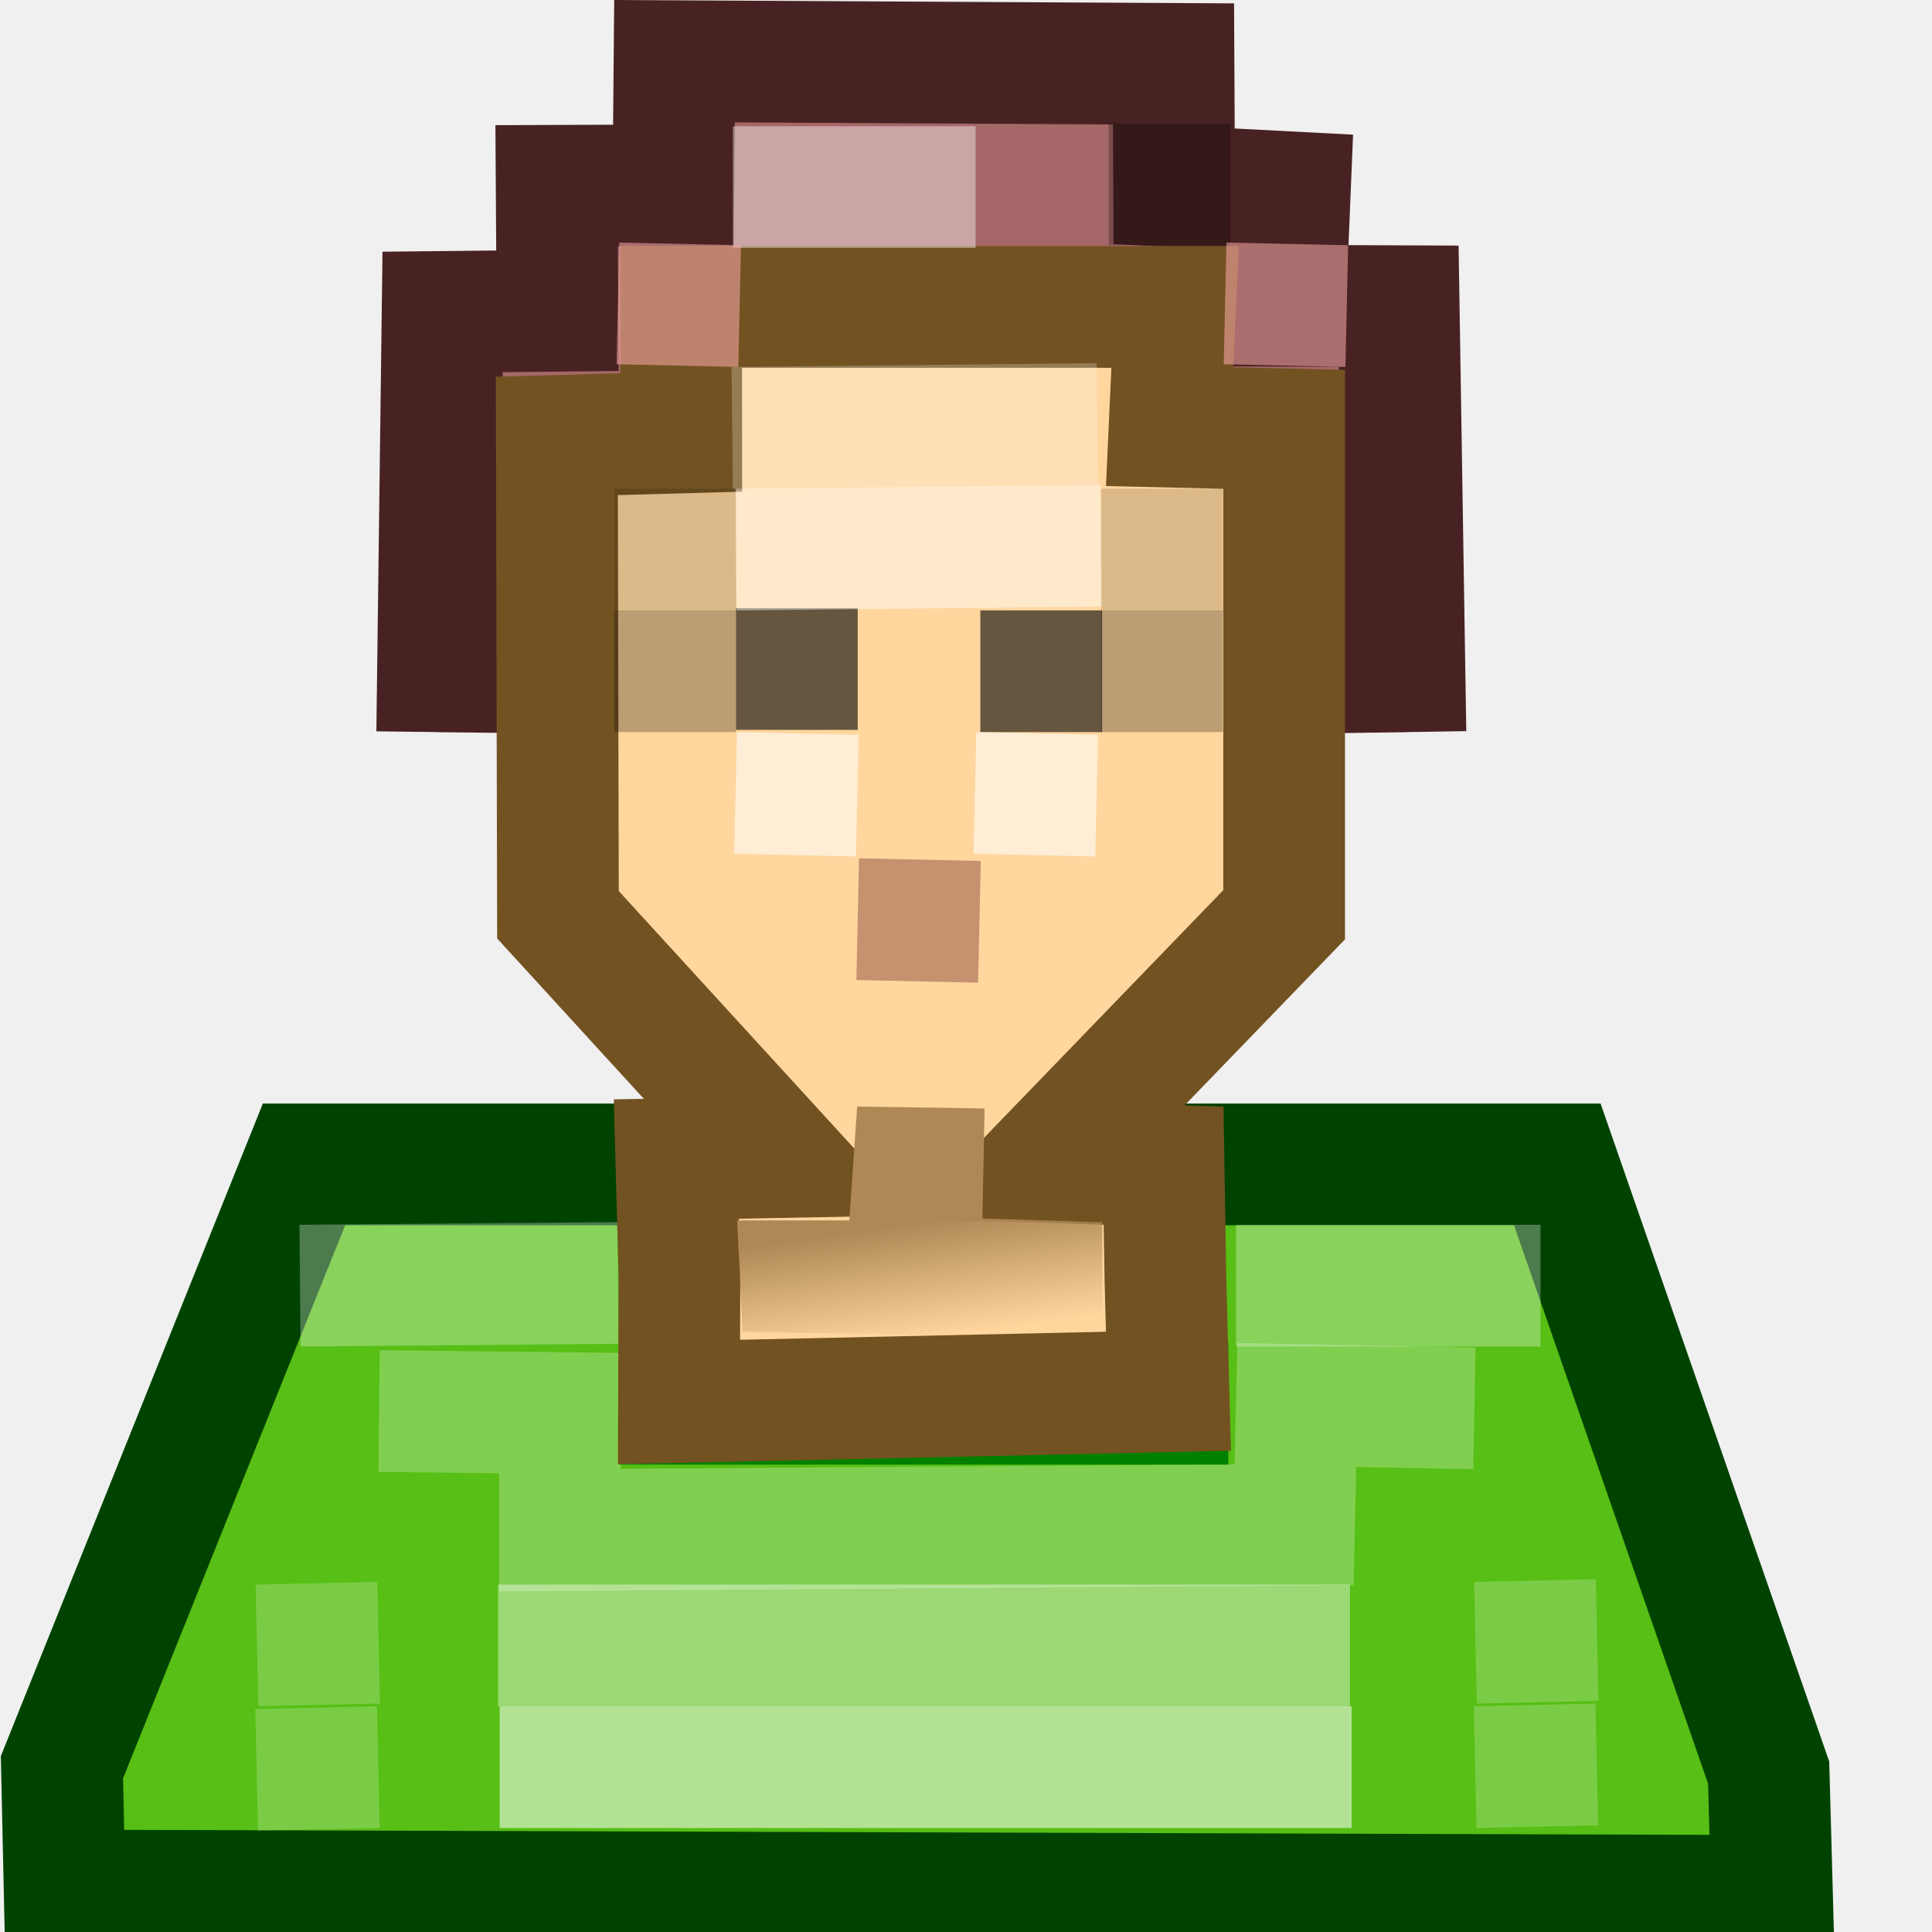
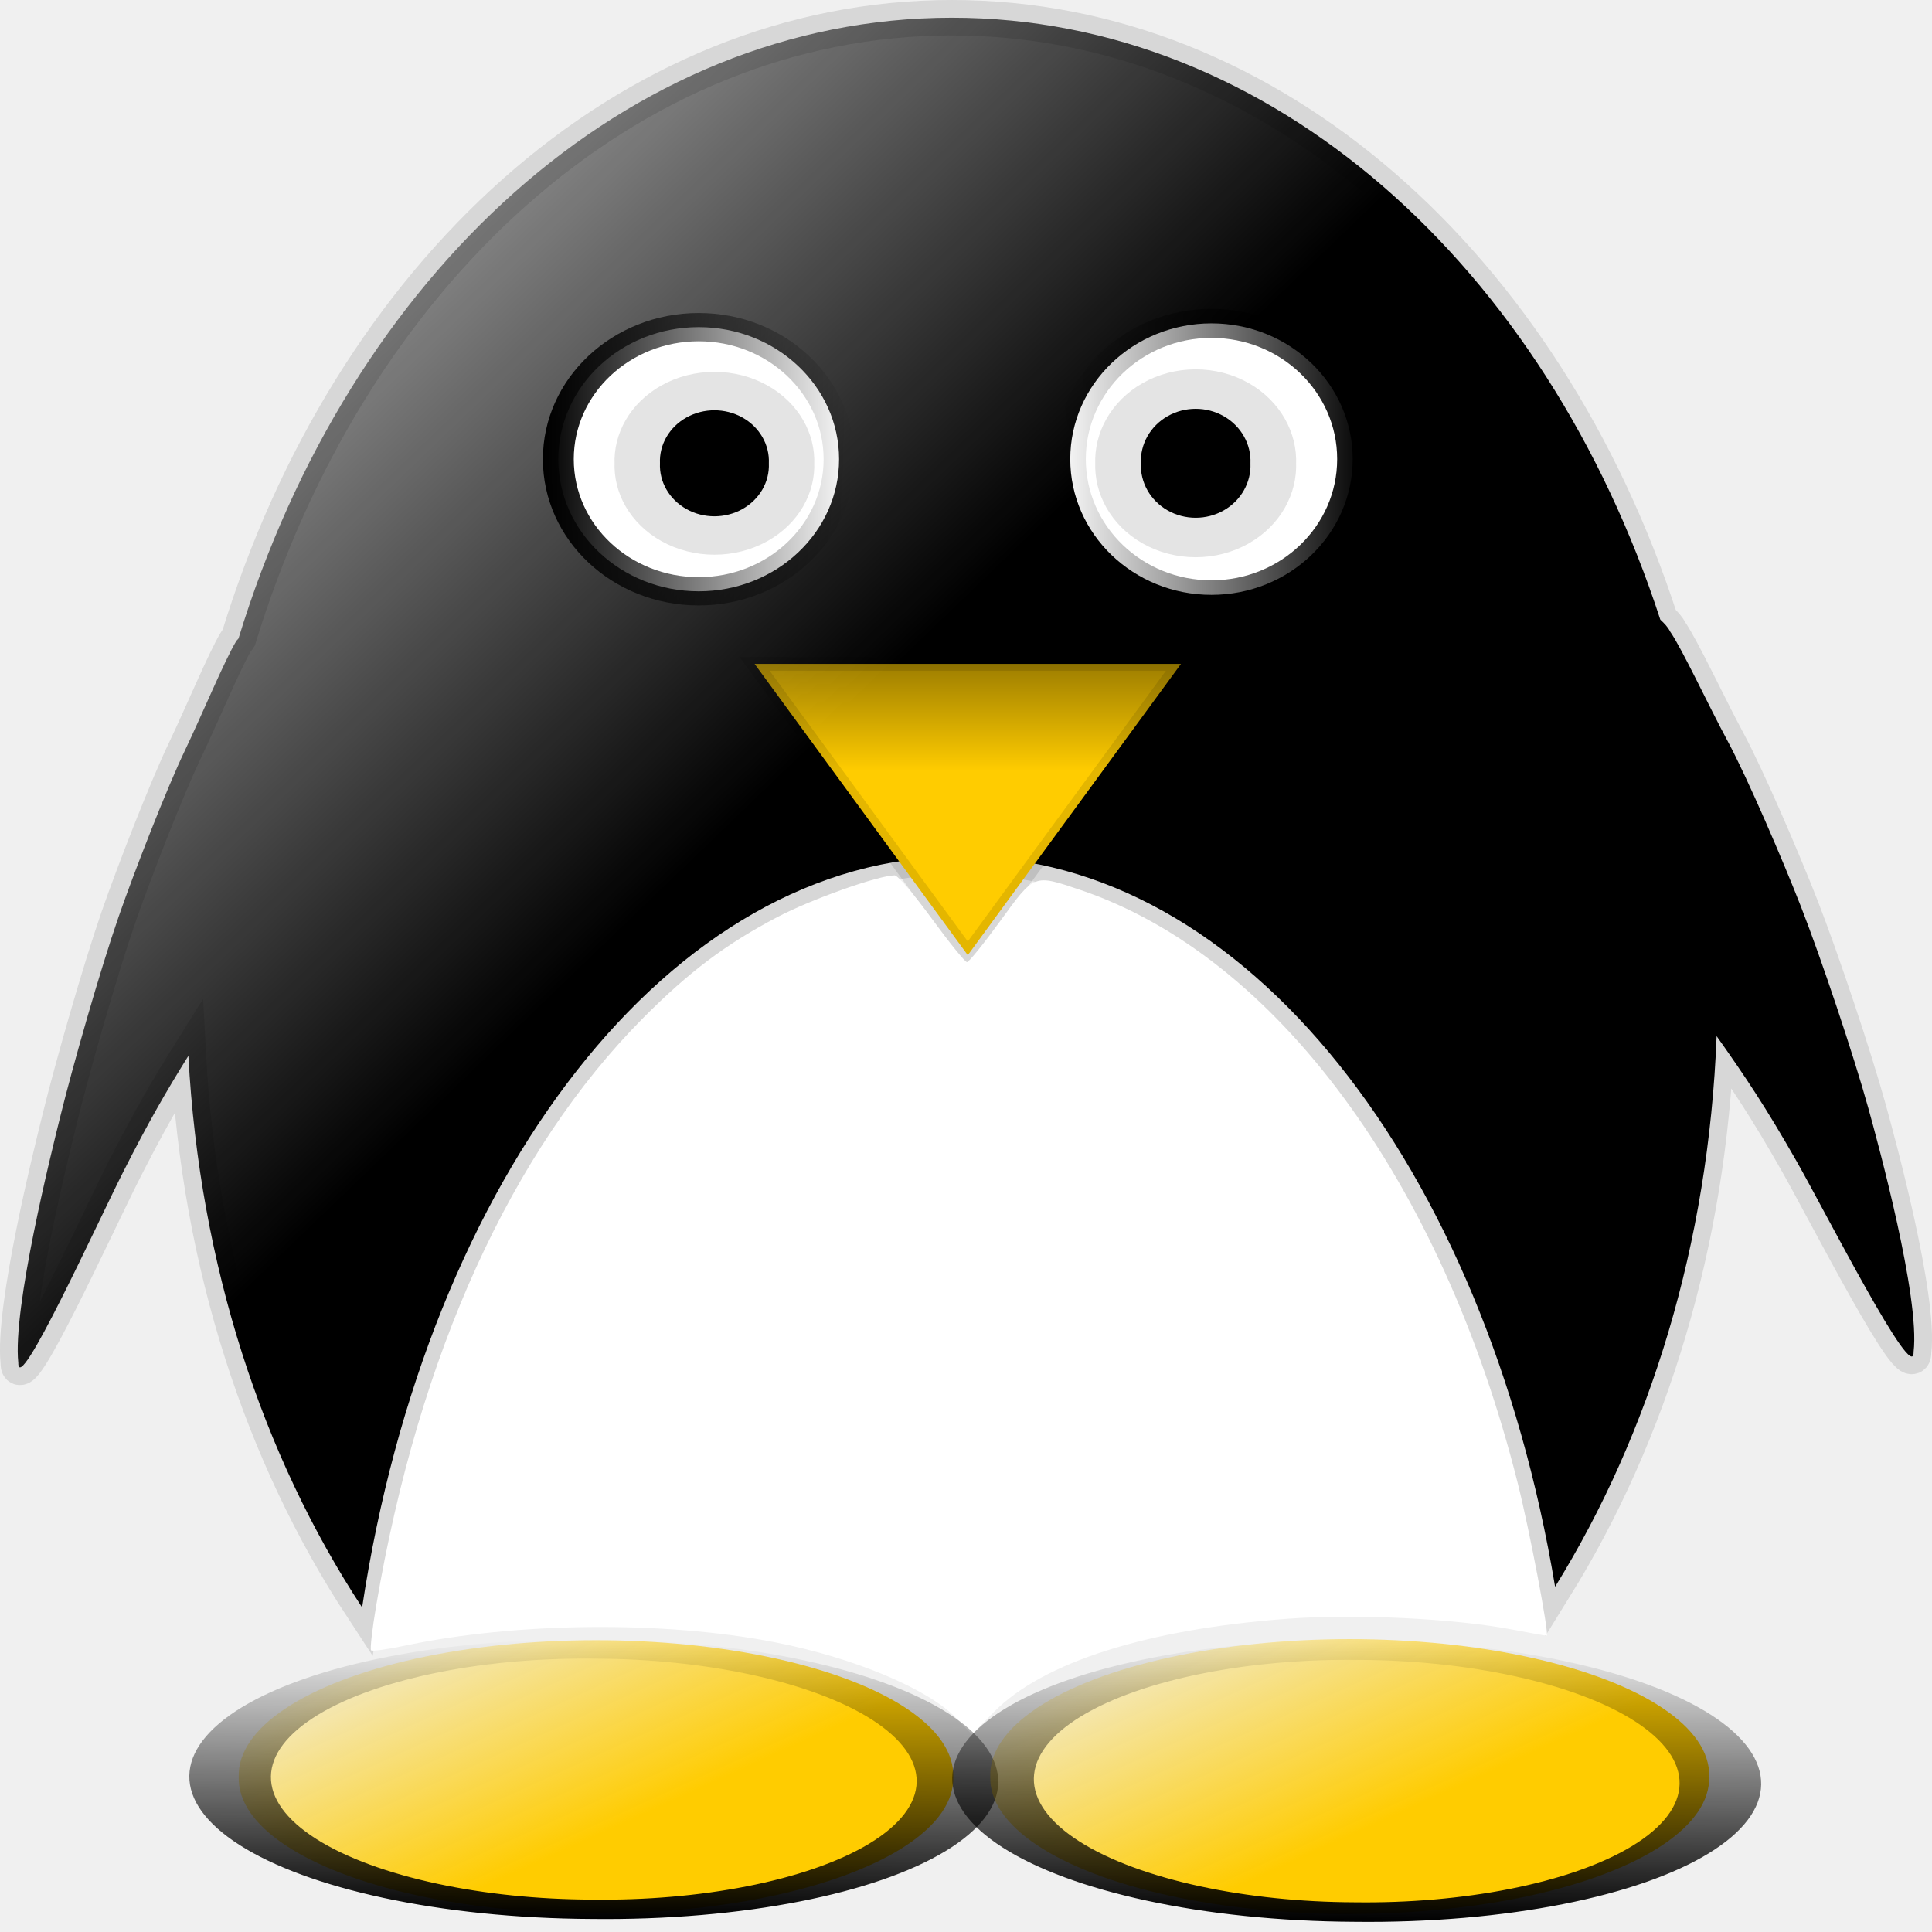
- <svg xmlns="http://www.w3.org/2000/svg" xmlns:xlink="http://www.w3.org/1999/xlink" version="1.0" width="96" height="96" id="svg2026">
-   <defs id="defs2028">
-     <linearGradient id="linearGradient8582">
-       <stop style="stop-color:#c9f4ab;stop-opacity:1" offset="0" id="stop8584" />
-       <stop style="stop-color:#c9f4ab;stop-opacity:0" offset="1" id="stop8586" />
+ <svg xmlns="http://www.w3.org/2000/svg" xmlns:xlink="http://www.w3.org/1999/xlink" width="96" height="96" id="svg4480" version="1.0">
+   <defs id="defs4482">
+     <linearGradient xlink:href="#linearGradient3595" id="linearGradient5638" gradientUnits="userSpaceOnUse" x1="53.543" y1="153.074" x2="69.19" y2="153.074" />
+     <linearGradient xlink:href="#linearGradient3278" id="linearGradient5636" gradientUnits="userSpaceOnUse" x1="62.878" y1="153.979" x2="56.949" y2="146.465" />
+     <linearGradient xlink:href="#linearGradient3595" id="linearGradient5634" gradientUnits="userSpaceOnUse" x1="53.543" y1="153.074" x2="69.19" y2="153.074" />
+     <linearGradient xlink:href="#linearGradient3278" id="linearGradient5632" gradientUnits="userSpaceOnUse" x1="62.878" y1="153.979" x2="56.949" y2="146.465" />
+     <linearGradient xlink:href="#linearGradient3306" id="linearGradient5630" gradientUnits="userSpaceOnUse" x1="76.014" y1="228.556" x2="76.014" y2="208.211" />
+     <linearGradient xlink:href="#linearGradient4811" id="linearGradient5628" gradientUnits="userSpaceOnUse" x1="227.794" y1="259.519" x2="237.886" y2="259.519" />
+     <linearGradient xlink:href="#linearGradient4811" id="linearGradient5626" gradientUnits="userSpaceOnUse" x1="227.794" y1="259.519" x2="237.886" y2="259.519" />
+     <linearGradient xlink:href="#linearGradient4823" id="linearGradient5624" gradientUnits="userSpaceOnUse" gradientTransform="matrix(2.099316,0,0,1.56916,-263.9732,-7.330919)" x1="202.768" y1="402.649" x2="178.996" y2="384.178" />
+     <linearGradient xlink:href="#linearGradient3595" id="linearGradient3051" gradientUnits="userSpaceOnUse" x1="53.543" y1="153.074" x2="69.19" y2="153.074" />
+     <linearGradient xlink:href="#linearGradient3278" id="linearGradient3049" gradientUnits="userSpaceOnUse" x1="62.878" y1="153.979" x2="56.949" y2="146.465" />
+     <linearGradient xlink:href="#linearGradient3595" id="linearGradient3047" gradientUnits="userSpaceOnUse" x1="53.543" y1="153.074" x2="69.19" y2="153.074" />
+     <linearGradient xlink:href="#linearGradient3278" id="linearGradient3045" gradientUnits="userSpaceOnUse" x1="62.878" y1="153.979" x2="56.949" y2="146.465" />
+     <linearGradient xlink:href="#linearGradient3306" id="linearGradient3043" gradientUnits="userSpaceOnUse" x1="76.014" y1="228.556" x2="76.014" y2="208.211" />
+     <linearGradient xlink:href="#linearGradient4811" id="linearGradient3041" gradientUnits="userSpaceOnUse" x1="227.794" y1="259.519" x2="237.886" y2="259.519" />
+     <linearGradient xlink:href="#linearGradient4811" id="linearGradient3039" gradientUnits="userSpaceOnUse" x1="227.794" y1="259.519" x2="237.886" y2="259.519" />
+     <linearGradient xlink:href="#linearGradient4823" id="linearGradient3037" gradientUnits="userSpaceOnUse" gradientTransform="matrix(2.099316,0,0,1.56916,-263.9732,-7.330919)" x1="202.768" y1="402.649" x2="178.996" y2="384.178" />
+     <linearGradient id="linearGradient3595">
+       <stop style="stop-color:#000000;stop-opacity:1;" offset="0" id="stop3597" />
+       <stop style="stop-color:#000000;stop-opacity:0;" offset="1" id="stop3599" />
    </linearGradient>
-     <linearGradient x1="14.191" y1="7.908" x2="14.182" y2="17.999" id="linearGradient8588" xlink:href="#linearGradient8582" gradientUnits="userSpaceOnUse" gradientTransform="translate(14.65341,-6.425587)" />
-     <linearGradient id="linearGradient3366">
-       <stop style="stop-color:#ae8955;stop-opacity:1" offset="0" id="stop3368" />
-       <stop style="stop-color:#ae8955;stop-opacity:0" offset="1" id="stop3370" />
+     <linearGradient id="linearGradient3278">
+       <stop id="stop3280" offset="0" style="stop-color:#ffcc00;stop-opacity:1;" />
+       <stop id="stop3282" offset="1" style="stop-color:#ffcc00;stop-opacity:0;" />
    </linearGradient>
-     <linearGradient id="linearGradient3013">
-       <stop style="stop-color:white;stop-opacity:1" offset="0" id="stop3015" />
-       <stop style="stop-color:white;stop-opacity:0" offset="1" id="stop3017" />
+     <linearGradient id="linearGradient3306">
+       <stop id="stop3308" offset="0" style="stop-color:#ffcc00;stop-opacity:1;" />
+       <stop id="stop3310" offset="1" style="stop-color:#ffcc00;stop-opacity:0;" />
    </linearGradient>
-     <linearGradient id="linearGradient2911">
-       <stop style="stop-color:#cfa469;stop-opacity:1" offset="0" id="stop2913" />
-       <stop style="stop-color:#cfa469;stop-opacity:0" offset="1" id="stop2915" />
+     <linearGradient id="linearGradient4811">
+       <stop id="stop4813" offset="0" style="stop-color:#000000;stop-opacity:1;" />
+       <stop id="stop4815" offset="1" style="stop-color:#000000;stop-opacity:0;" />
    </linearGradient>
-     <linearGradient id="linearGradient3442">
-       <stop style="stop-color:black;stop-opacity:1" offset="0" id="stop3444" />
-       <stop style="stop-color:black;stop-opacity:0" offset="1" id="stop3446" />
+     <linearGradient id="linearGradient4823">
+       <stop id="stop4825" offset="0" style="stop-color:#000000;stop-opacity:1;" />
+       <stop id="stop4827" offset="1" style="stop-color:#000000;stop-opacity:0;" />
    </linearGradient>
-     <linearGradient id="linearGradient3415">
-       <stop style="stop-color:white;stop-opacity:1" offset="0" id="stop3417" />
-       <stop style="stop-color:white;stop-opacity:0" offset="1" id="stop3419" />
-     </linearGradient>
-     <linearGradient id="linearGradient3405">
-       <stop style="stop-color:white;stop-opacity:1" offset="0" id="stop3407" />
-       <stop style="stop-color:white;stop-opacity:0" offset="1" id="stop3409" />
-     </linearGradient>
-     <linearGradient id="linearGradient2404">
-       <stop style="stop-color:white;stop-opacity:1" offset="0" id="stop2406" />
-       <stop style="stop-color:white;stop-opacity:0" offset="1" id="stop2408" />
-     </linearGradient>
-     <linearGradient x1="10.108" y1="12.784" x2="14.733" y2="12.784" id="linearGradient2286" xlink:href="#linearGradient3012" gradientUnits="userSpaceOnUse" gradientTransform="matrix(1.189866,0,0,1.189677,-7.516981,-4.68647)" spreadMethod="reflect" />
-     <linearGradient id="linearGradient3743">
-       <stop style="stop-color:black;stop-opacity:1" offset="0" id="stop3745" />
-       <stop style="stop-color:black;stop-opacity:0" offset="1" id="stop3747" />
-     </linearGradient>
-     <linearGradient id="linearGradient3733">
-       <stop style="stop-color:black;stop-opacity:1" offset="0" id="stop3735" />
-       <stop style="stop-color:black;stop-opacity:0" offset="1" id="stop3737" />
-     </linearGradient>
-     <radialGradient cx="1059.926" cy="60.916" r="59.479" fx="1059.926" fy="60.916" id="radialGradient6321" xlink:href="#linearGradient4900" gradientUnits="userSpaceOnUse" gradientTransform="matrix(0.140191,0,0,3.467823e-2,-158.9206,-19.9118)" />
-     <linearGradient id="linearGradient3019">
-       <stop style="stop-color:white;stop-opacity:1" offset="0" id="stop3021" />
-       <stop style="stop-color:white;stop-opacity:0.655" offset="0.25" id="stop2485" />
-       <stop style="stop-color:black;stop-opacity:0.299" offset="0.5" id="stop2477" />
-       <stop style="stop-color:white;stop-opacity:0.247" offset="0.75" id="stop2481" />
-       <stop style="stop-color:white;stop-opacity:1" offset="0.875" id="stop2483" />
-       <stop style="stop-color:white;stop-opacity:1" offset="1" id="stop3023" />
-     </linearGradient>
-     <linearGradient x1="-86.469" y1="59.117" x2="152.718" y2="62.138" id="linearGradient6323" xlink:href="#linearGradient3019" gradientUnits="userSpaceOnUse" gradientTransform="matrix(1.91186e-2,-0.177887,-0.180489,-2.700197e-4,20.83249,22.24678)" spreadMethod="reflect" />
-     <linearGradient id="linearGradient3031">
-       <stop style="stop-color:black;stop-opacity:1" offset="0" id="stop3033" />
-       <stop style="stop-color:black;stop-opacity:0" offset="1" id="stop3035" />
-     </linearGradient>
-     <linearGradient x1="61.333" y1="74.088" x2="96.821" y2="73.013" id="linearGradient6325" xlink:href="#linearGradient3031" gradientUnits="userSpaceOnUse" gradientTransform="matrix(-1.369896e-2,-0.234664,-0.172042,-1.137148e-3,21.97012,27.75445)" />
-     <linearGradient id="linearGradient3150">
-       <stop style="stop-color:white;stop-opacity:1" offset="0" id="stop3152" />
-       <stop style="stop-color:white;stop-opacity:0" offset="1" id="stop3154" />
-     </linearGradient>
-     <linearGradient x1="64.759" y1="6.495" x2="65.223" y2="30.935" id="linearGradient6327" xlink:href="#linearGradient3150" gradientUnits="userSpaceOnUse" gradientTransform="matrix(-0.19376,-1.492815e-3,-3.361656e-3,0.25488,41.0169,-5.690754)" />
-     <linearGradient id="linearGradient2683">
-       <stop style="stop-color:white;stop-opacity:1" offset="0" id="stop2685" />
-       <stop style="stop-color:white;stop-opacity:0" offset="1" id="stop2687" />
-     </linearGradient>
-     <linearGradient x1="110.722" y1="380.907" x2="25.045" y2="424.196" id="linearGradient6329" xlink:href="#linearGradient2683" gradientUnits="userSpaceOnUse" gradientTransform="matrix(9.639045e-3,-0.221663,-0.151151,2.009705e-3,76.4258,14.56862)" />
-     <linearGradient x1="138.32" y1="483.379" x2="181.498" y2="484.258" id="linearGradient6331" xlink:href="#linearGradient2814" gradientUnits="userSpaceOnUse" gradientTransform="matrix(7.877002e-3,-0.166685,-0.150321,1.461963e-3,81.0278,45.16368)" />
-     <linearGradient id="linearGradient2814">
-       <stop style="stop-color:white;stop-opacity:1" offset="0" id="stop2816" />
-       <stop style="stop-color:white;stop-opacity:0" offset="1" id="stop2818" />
-     </linearGradient>
-     <linearGradient x1="180.402" y1="500.822" x2="210.253" y2="485.397" id="linearGradient6333" xlink:href="#linearGradient2814" gradientUnits="userSpaceOnUse" gradientTransform="matrix(7.121993e-3,-0.151621,-0.103865,1.048699e-3,56.09295,41.8256)" />
-     <radialGradient cx="1059.926" cy="60.916" r="59.479" fx="1059.926" fy="60.916" id="radialGradient2256" xlink:href="#linearGradient4900" gradientUnits="userSpaceOnUse" gradientTransform="matrix(0.140068,0,0,5.240479e-2,-138.8925,13.93733)" />
-     <linearGradient x1="390.39" y1="1120.912" x2="465.564" y2="1253.42" id="linearGradient2258" xlink:href="#linearGradient4242" gradientUnits="userSpaceOnUse" />
-     <radialGradient cx="342.121" cy="1181.537" r="109.99" fx="342.121" fy="1181.537" id="radialGradient2260" xlink:href="#linearGradient4234" gradientUnits="userSpaceOnUse" />
-     <linearGradient x1="12.937" y1="13.366" x2="14.733" y2="12.784" id="linearGradient2262" xlink:href="#linearGradient3012" gradientUnits="userSpaceOnUse" gradientTransform="matrix(0.927007,0,0,0.927007,28.26143,3.270183)" />
-     <linearGradient id="linearGradient4667">
-       <stop style="stop-color:white;stop-opacity:1" offset="0" id="stop4669" />
-       <stop style="stop-color:white;stop-opacity:0" offset="1" id="stop4671" />
-     </linearGradient>
-     <linearGradient x1="-1.081" y1="1.91" x2="5.592" y2="5.93" id="linearGradient4673" xlink:href="#linearGradient4667" gradientUnits="userSpaceOnUse" spreadMethod="repeat" />
-     <linearGradient id="linearGradient4679">
-       <stop style="stop-color:white;stop-opacity:1" offset="0" id="stop4681" />
-       <stop style="stop-color:white;stop-opacity:0" offset="1" id="stop4683" />
-     </linearGradient>
-     <linearGradient x1="4.474" y1="2.827" x2="4.074" y2="1.4" id="linearGradient4685" xlink:href="#linearGradient4679" gradientUnits="userSpaceOnUse" />
-     <linearGradient id="linearGradient3012">
-       <stop style="stop-color:white;stop-opacity:1" offset="0" id="stop3014" />
-       <stop style="stop-color:white;stop-opacity:0" offset="1" id="stop3016" />
-     </linearGradient>
-     <linearGradient id="linearGradient2993">
-       <stop style="stop-color:white;stop-opacity:1" offset="0" id="stop2995" />
-       <stop style="stop-color:white;stop-opacity:0" offset="1" id="stop2997" />
-     </linearGradient>
-     <radialGradient cx="1059.926" cy="60.916" r="59.479" fx="1059.926" fy="60.916" id="radialGradient3801" xlink:href="#linearGradient4900" gradientUnits="userSpaceOnUse" gradientTransform="matrix(0.140068,0,0,5.240479e-2,-138.8258,13.96246)" />
-     <linearGradient id="linearGradient4242">
-       <stop style="stop-color:white;stop-opacity:1" offset="0" id="stop4244" />
-       <stop style="stop-color:white;stop-opacity:0" offset="1" id="stop4246" />
-     </linearGradient>
-     <linearGradient x1="390.39" y1="1120.912" x2="465.564" y2="1253.42" id="linearGradient4248" xlink:href="#linearGradient4242" gradientUnits="userSpaceOnUse" />
-     <linearGradient id="linearGradient4234">
-       <stop style="stop-color:white;stop-opacity:1" offset="0" id="stop4236" />
-       <stop style="stop-color:white;stop-opacity:0" offset="1" id="stop4238" />
-     </linearGradient>
-     <radialGradient cx="342.121" cy="1181.537" r="109.99" fx="342.121" fy="1181.537" id="radialGradient3846" xlink:href="#linearGradient4234" gradientUnits="userSpaceOnUse" />
-     <linearGradient id="linearGradient4900">
-       <stop style="stop-color:black;stop-opacity:1" offset="0" id="stop4902" />
-       <stop style="stop-color:black;stop-opacity:0" offset="1" id="stop4904" />
-     </linearGradient>
-     <linearGradient x1="6.244" y1="4.769" x2="8.137" y2="6.931" id="linearGradient2999" xlink:href="#linearGradient2993" gradientUnits="userSpaceOnUse" />
-     <linearGradient x1="12.937" y1="13.366" x2="14.733" y2="12.784" id="linearGradient3018" xlink:href="#linearGradient3012" gradientUnits="userSpaceOnUse" gradientTransform="matrix(0.905083,0,0,-0.905083,-0.335587,23.70696)" />
-     <linearGradient x1="12.937" y1="13.366" x2="14.733" y2="12.784" id="linearGradient4402" xlink:href="#linearGradient3012" gradientUnits="userSpaceOnUse" gradientTransform="matrix(0.905083,0,0,-0.905083,-0.592111,23.6152)" />
-     <linearGradient x1="-1.081" y1="1.91" x2="5.592" y2="5.93" id="linearGradient2476" xlink:href="#linearGradient4667" gradientUnits="userSpaceOnUse" spreadMethod="repeat" />
-     <linearGradient x1="4.252" y1="1.984" x2="3.599" y2="0.597" id="linearGradient2478" xlink:href="#linearGradient4679" gradientUnits="userSpaceOnUse" />
-     <linearGradient x1="61.333" y1="74.088" x2="96.821" y2="73.013" id="linearGradient3676" xlink:href="#linearGradient3031" gradientUnits="userSpaceOnUse" gradientTransform="matrix(-1.340481e-2,-0.248579,-0.168348,-1.204574e-3,21.60135,29.40044)" />
-     <linearGradient x1="64.567" y1="17.566" x2="64.937" y2="33.659" id="linearGradient3678" xlink:href="#linearGradient3150" gradientUnits="userSpaceOnUse" gradientTransform="matrix(-0.181996,-1.171929e-3,-3.157555e-3,0.200093,21.26333,-0.922152)" />
-     <linearGradient x1="9.645" y1="17" x2="9.654" y2="19" id="linearGradient3739" xlink:href="#linearGradient3733" gradientUnits="userSpaceOnUse" gradientTransform="matrix(0.763801,0,0,1.427397,2.25158,-7.048383)" />
-     <radialGradient cx="3.337" cy="17.52" r="1" fx="3.337" fy="17.52" id="radialGradient3749" xlink:href="#linearGradient3743" gradientUnits="userSpaceOnUse" gradientTransform="matrix(2.024072,0,0,2.973355,-3.311436,-34.87565)" />
-     <radialGradient cx="3.337" cy="17.52" r="1" fx="3.337" fy="17.52" id="radialGradient3753" xlink:href="#linearGradient3743" gradientUnits="userSpaceOnUse" gradientTransform="matrix(2.024072,0,0,2.973355,-23.09062,-34.87565)" />
-     <radialGradient cx="5.222" cy="4.5" r="2.5" fx="5.222" fy="4.5" id="radialGradient2410" xlink:href="#linearGradient2404" gradientUnits="userSpaceOnUse" gradientTransform="matrix(0,0.5625,-0.7375,0,11.81875,-0.28125)" />
-     <linearGradient x1="6.63" y1="7.69" x2="6.562" y2="12.877" id="linearGradient3411" xlink:href="#linearGradient3405" gradientUnits="userSpaceOnUse" gradientTransform="matrix(1.147047,0,0,0.852428,-1.176769,2.336589)" />
-     <linearGradient x1="5.225" y1="0.85" x2="8.15" y2="9.25" id="linearGradient3421" xlink:href="#linearGradient3415" gradientUnits="userSpaceOnUse" gradientTransform="matrix(1.144421,0,0,1.020223,-21.15539,5.669005e-2)" spreadMethod="reflect" />
-     <linearGradient x1="6.469" y1="10.141" x2="9.281" y2="13.547" id="linearGradient3448" xlink:href="#linearGradient3442" gradientUnits="userSpaceOnUse" gradientTransform="matrix(1.145154,0,0,0.99817,-21.16162,7.714609e-2)" />
-     <linearGradient x1="5.225" y1="0.85" x2="8.15" y2="9.25" id="linearGradient2870" xlink:href="#linearGradient3415" gradientUnits="userSpaceOnUse" gradientTransform="matrix(1.144421,0,0,1.020223,-12.75072,16.14186)" spreadMethod="reflect" />
-     <linearGradient x1="7.928" y1="9" x2="8.062" y2="15.417" id="linearGradient3066" xlink:href="#linearGradient3013" gradientUnits="userSpaceOnUse" gradientTransform="translate(24.18462,1.889301)" />
-     <linearGradient x1="7.555" y1="10.007" x2="7.555" y2="11.694" id="linearGradient3068" xlink:href="#linearGradient2911" gradientUnits="userSpaceOnUse" gradientTransform="translate(24.18462,1.889301)" />
-     <linearGradient x1="7.51" y1="10.028" x2="7.643" y2="10.98" id="linearGradient3372" xlink:href="#linearGradient3366" gradientUnits="userSpaceOnUse" gradientTransform="matrix(6.016123,0,0,6.016123,0.417264,6.097108e-2)" />
-     <linearGradient x1="7.51" y1="10.028" x2="7.643" y2="10.98" id="linearGradient3702" xlink:href="#linearGradient3366" gradientUnits="userSpaceOnUse" gradientTransform="matrix(6.047788,0,0,6.047788,0.14745,5.740454e-2)" />
-     <linearGradient x1="7.51" y1="10.028" x2="7.643" y2="10.98" id="linearGradient2345" xlink:href="#linearGradient3366" gradientUnits="userSpaceOnUse" />
-     <linearGradient x1="7.555" y1="10.007" x2="7.555" y2="11.694" id="linearGradient2343" xlink:href="#linearGradient2911" gradientUnits="userSpaceOnUse" gradientTransform="translate(24.18462,1.889301)" />
-     <linearGradient x1="7.928" y1="9" x2="8.062" y2="15.417" id="linearGradient2341" xlink:href="#linearGradient3013" gradientUnits="userSpaceOnUse" gradientTransform="translate(24.18462,1.889301)" />
-     <linearGradient x1="5.225" y1="0.85" x2="8.15" y2="9.25" id="linearGradient2339" xlink:href="#linearGradient3415" gradientUnits="userSpaceOnUse" gradientTransform="matrix(1.144421,0,0,1.020223,-12.75072,16.14186)" spreadMethod="reflect" />
-     <linearGradient x1="6.469" y1="10.141" x2="9.281" y2="13.547" id="linearGradient2337" xlink:href="#linearGradient3442" gradientUnits="userSpaceOnUse" gradientTransform="matrix(1.145154,0,0,0.99817,-21.16162,7.714609e-2)" />
-     <linearGradient x1="5.225" y1="0.85" x2="8.15" y2="9.25" id="linearGradient2335" xlink:href="#linearGradient3415" gradientUnits="userSpaceOnUse" gradientTransform="matrix(1.144421,0,0,1.020223,-21.15539,5.669005e-2)" spreadMethod="reflect" />
-     <linearGradient x1="6.63" y1="7.69" x2="6.562" y2="12.877" id="linearGradient2333" xlink:href="#linearGradient3405" gradientUnits="userSpaceOnUse" gradientTransform="matrix(1.147047,0,0,0.852428,-1.176769,2.336589)" />
-     <radialGradient cx="5.222" cy="4.5" r="2.5" fx="5.222" fy="4.5" id="radialGradient2331" xlink:href="#linearGradient2404" gradientUnits="userSpaceOnUse" gradientTransform="matrix(0,0.5625,-0.7375,0,11.81875,-0.28125)" />
-     <radialGradient cx="3.337" cy="17.52" r="1" fx="3.337" fy="17.52" id="radialGradient2329" xlink:href="#linearGradient3743" gradientUnits="userSpaceOnUse" gradientTransform="matrix(2.024072,0,0,2.973355,-23.09062,-34.87565)" />
-     <radialGradient cx="3.337" cy="17.52" r="1" fx="3.337" fy="17.52" id="radialGradient2327" xlink:href="#linearGradient3743" gradientUnits="userSpaceOnUse" gradientTransform="matrix(2.024072,0,0,2.973355,-3.311436,-34.87565)" />
-     <linearGradient x1="9.645" y1="17" x2="9.654" y2="19" id="linearGradient2325" xlink:href="#linearGradient3733" gradientUnits="userSpaceOnUse" gradientTransform="matrix(0.763801,0,0,1.427397,2.25158,-7.048383)" />
-     <linearGradient x1="64.567" y1="17.566" x2="64.937" y2="33.659" id="linearGradient2323" xlink:href="#linearGradient3150" gradientUnits="userSpaceOnUse" gradientTransform="matrix(-0.181996,-1.171929e-3,-3.157555e-3,0.200093,21.26333,-0.922152)" />
-     <linearGradient x1="61.333" y1="74.088" x2="96.821" y2="73.013" id="linearGradient2321" xlink:href="#linearGradient3031" gradientUnits="userSpaceOnUse" gradientTransform="matrix(-1.340481e-2,-0.248579,-0.168348,-1.204574e-3,21.60135,29.40044)" />
-     <linearGradient x1="4.252" y1="1.984" x2="3.599" y2="0.597" id="linearGradient2319" xlink:href="#linearGradient4679" gradientUnits="userSpaceOnUse" />
-     <linearGradient x1="-1.081" y1="1.91" x2="5.592" y2="5.93" id="linearGradient2317" xlink:href="#linearGradient4667" gradientUnits="userSpaceOnUse" spreadMethod="repeat" />
-     <linearGradient x1="12.937" y1="13.366" x2="14.733" y2="12.784" id="linearGradient2315" xlink:href="#linearGradient3012" gradientUnits="userSpaceOnUse" gradientTransform="matrix(0.905083,0,0,-0.905083,-0.592111,23.6152)" />
-     <linearGradient x1="12.937" y1="13.366" x2="14.733" y2="12.784" id="linearGradient2313" xlink:href="#linearGradient3012" gradientUnits="userSpaceOnUse" gradientTransform="matrix(0.905083,0,0,-0.905083,-0.335587,23.70696)" />
-     <linearGradient x1="6.244" y1="4.769" x2="8.137" y2="6.931" id="linearGradient2311" xlink:href="#linearGradient2993" gradientUnits="userSpaceOnUse" />
-     <radialGradient cx="342.121" cy="1181.537" r="109.99" fx="342.121" fy="1181.537" id="radialGradient2303" xlink:href="#linearGradient4234" gradientUnits="userSpaceOnUse" />
-     <linearGradient x1="390.39" y1="1120.912" x2="465.564" y2="1253.42" id="linearGradient2295" xlink:href="#linearGradient4242" gradientUnits="userSpaceOnUse" />
-     <radialGradient cx="1059.926" cy="60.916" r="59.479" fx="1059.926" fy="60.916" id="radialGradient2287" xlink:href="#linearGradient4900" gradientUnits="userSpaceOnUse" gradientTransform="matrix(0.140068,0,0,5.240479e-2,-138.8258,13.96246)" />
-     <linearGradient x1="4.474" y1="2.827" x2="4.074" y2="1.4" id="linearGradient2273" xlink:href="#linearGradient4679" gradientUnits="userSpaceOnUse" />
-     <linearGradient x1="-1.081" y1="1.91" x2="5.592" y2="5.93" id="linearGradient2265" xlink:href="#linearGradient4667" gradientUnits="userSpaceOnUse" spreadMethod="repeat" />
-     <linearGradient x1="12.937" y1="13.366" x2="14.733" y2="12.784" id="linearGradient2257" xlink:href="#linearGradient3012" gradientUnits="userSpaceOnUse" gradientTransform="matrix(0.927007,0,0,0.927007,28.26143,3.270183)" />
-     <radialGradient cx="342.121" cy="1181.537" r="109.99" fx="342.121" fy="1181.537" id="radialGradient2255" xlink:href="#linearGradient4234" gradientUnits="userSpaceOnUse" />
-     <linearGradient x1="390.39" y1="1120.912" x2="465.564" y2="1253.42" id="linearGradient2253" xlink:href="#linearGradient4242" gradientUnits="userSpaceOnUse" />
-     <radialGradient cx="1059.926" cy="60.916" r="59.479" fx="1059.926" fy="60.916" id="radialGradient2251" xlink:href="#linearGradient4900" gradientUnits="userSpaceOnUse" gradientTransform="matrix(0.140068,0,0,5.240479e-2,-138.8925,13.93733)" />
-     <linearGradient x1="180.402" y1="500.822" x2="210.253" y2="485.397" id="linearGradient2249" xlink:href="#linearGradient2814" gradientUnits="userSpaceOnUse" gradientTransform="matrix(7.121993e-3,-0.151621,-0.103865,1.048699e-3,56.09295,41.8256)" />
-     <linearGradient x1="138.32" y1="483.379" x2="181.498" y2="484.258" id="linearGradient2241" xlink:href="#linearGradient2814" gradientUnits="userSpaceOnUse" gradientTransform="matrix(7.877002e-3,-0.166685,-0.150321,1.461963e-3,81.0278,45.16368)" />
-     <linearGradient x1="110.722" y1="380.907" x2="25.045" y2="424.196" id="linearGradient2239" xlink:href="#linearGradient2683" gradientUnits="userSpaceOnUse" gradientTransform="matrix(9.639045e-3,-0.221663,-0.151151,2.009705e-3,76.4258,14.56862)" />
-     <linearGradient id="linearGradient2233">
-       <stop style="stop-color:white;stop-opacity:1" offset="0" id="stop2235" />
-       <stop style="stop-color:white;stop-opacity:0" offset="1" id="stop2237" />
-     </linearGradient>
-     <linearGradient x1="64.759" y1="6.495" x2="65.223" y2="30.935" id="linearGradient2231" xlink:href="#linearGradient3150" gradientUnits="userSpaceOnUse" gradientTransform="matrix(-0.19376,-1.492815e-3,-3.361656e-3,0.25488,41.0169,-5.690754)" />
-     <linearGradient x1="61.333" y1="74.088" x2="96.821" y2="73.013" id="linearGradient2223" xlink:href="#linearGradient3031" gradientUnits="userSpaceOnUse" gradientTransform="matrix(-1.369896e-2,-0.234664,-0.172042,-1.137148e-3,21.97012,27.75445)" />
-     <linearGradient x1="-86.469" y1="59.117" x2="152.718" y2="62.138" id="linearGradient2215" xlink:href="#linearGradient3019" gradientUnits="userSpaceOnUse" gradientTransform="matrix(1.91186e-2,-0.177887,-0.180489,-2.700197e-4,20.83249,22.24678)" spreadMethod="reflect" />
-     <linearGradient id="linearGradient2201">
-       <stop style="stop-color:white;stop-opacity:1" offset="0" id="stop2203" />
-       <stop style="stop-color:white;stop-opacity:0.655" offset="0.25" id="stop2205" />
-       <stop style="stop-color:black;stop-opacity:0.299" offset="0.5" id="stop2207" />
-       <stop style="stop-color:white;stop-opacity:0.247" offset="0.75" id="stop2209" />
-       <stop style="stop-color:white;stop-opacity:1" offset="0.875" id="stop2211" />
-       <stop style="stop-color:white;stop-opacity:1" offset="1" id="stop2213" />
-     </linearGradient>
-     <radialGradient cx="1059.926" cy="60.916" r="59.479" fx="1059.926" fy="60.916" id="radialGradient2199" xlink:href="#linearGradient4900" gradientUnits="userSpaceOnUse" gradientTransform="matrix(0.140191,0,0,3.467823e-2,-158.9206,-19.9118)" />
-     <linearGradient x1="10.108" y1="12.784" x2="14.733" y2="12.784" id="linearGradient2185" xlink:href="#linearGradient3012" gradientUnits="userSpaceOnUse" gradientTransform="matrix(1.189866,0,0,1.189677,-7.516981,-4.68647)" spreadMethod="reflect" />
-     <linearGradient id="linearGradient2167">
-       <stop style="stop-color:white;stop-opacity:1" offset="0" id="stop2169" />
-       <stop style="stop-color:white;stop-opacity:0" offset="1" id="stop2171" />
-     </linearGradient>
-     <linearGradient x1="7.51" y1="10.028" x2="7.643" y2="10.98" id="linearGradient2426" xlink:href="#linearGradient3366" gradientUnits="userSpaceOnUse" gradientTransform="matrix(6.047788,0,0,6.047788,118.285,9.079765e-2)" />
-     <linearGradient x1="7.51" y1="10.028" x2="7.643" y2="10.98" id="linearGradient2472" xlink:href="#linearGradient3366" gradientUnits="userSpaceOnUse" gradientTransform="matrix(6.047788,0,0,6.047788,118.285,9.079765e-2)" />
  </defs>
  <g id="layer1">
-     <g transform="translate(-118,0)" id="g2441">
-       <path d="M 121.078,87.812 L 133.106,57.857 L 195.381,57.857 L 205.883,88.079 L 206.051,94.207 L 121.212,93.939 L 121.078,87.812 z " style="fill:#57bf15;fill-opacity:1;fill-rule:evenodd;stroke:#004301;stroke-width:6.048px;stroke-linecap:butt;stroke-linejoin:miter;stroke-opacity:1" id="path2350" />
-       <path d="M 136.834,70.115 L 145.82,70.215 L 145.82,76.032 L 182.303,75.764 L 182.437,69.814 L 191.264,69.981" style="opacity:0.25;fill:none;fill-rule:evenodd;stroke:white;stroke-width:6.048px;stroke-linecap:butt;stroke-linejoin:miter;stroke-opacity:1" id="path2352" />
-       <path d="M 142.749,81.76 L 185.083,81.76" style="opacity:0.407;fill:none;fill-rule:evenodd;stroke:white;stroke-width:6.048px;stroke-linecap:butt;stroke-linejoin:miter;stroke-opacity:1" id="path2354" />
-       <path d="M 142.827,87.808 L 185.162,87.808" style="opacity:0.547;fill:none;fill-rule:evenodd;stroke:white;stroke-width:6.048px;stroke-linecap:butt;stroke-linejoin:miter;stroke-opacity:1" id="path2356" />
-       <path d="M 130.753,87.941 L 136.8,87.808" style="opacity:0.209;fill:none;fill-rule:evenodd;stroke:white;stroke-width:6.048px;stroke-linecap:butt;stroke-linejoin:miter;stroke-opacity:1" id="path2358" />
-       <path d="M 130.768,81.76 L 136.816,81.626" style="opacity:0.209;fill:none;fill-rule:evenodd;stroke:white;stroke-width:6.048px;stroke-linecap:butt;stroke-linejoin:miter;stroke-opacity:1" id="path2360" />
-       <path d="M 191.299,87.808 L 197.346,87.674" style="opacity:0.209;fill:none;fill-rule:evenodd;stroke:white;stroke-width:6.048px;stroke-linecap:butt;stroke-linejoin:miter;stroke-opacity:1" id="path2362" />
-       <path d="M 191.314,81.626 L 197.362,81.493" style="opacity:0.209;fill:none;fill-rule:evenodd;stroke:white;stroke-width:6.048px;stroke-linecap:butt;stroke-linejoin:miter;stroke-opacity:1" id="path2364" />
-       <path d="M 132.907,63.884 L 148.71,63.75" style="opacity:0.297;fill:none;fill-rule:evenodd;stroke:white;stroke-width:6.048px;stroke-linecap:butt;stroke-linejoin:miter;stroke-opacity:1" id="path2366" />
-       <path d="M 179.413,63.884 L 194.548,63.884" style="opacity:0.297;fill:none;fill-rule:evenodd;stroke:white;stroke-width:6.048px;stroke-linecap:butt;stroke-linejoin:miter;stroke-opacity:1" id="path2368" />
-       <path d="M 148.796,69.751 L 179.035,69.751" style="fill:none;fill-rule:evenodd;stroke:green;stroke-width:6.048px;stroke-linecap:butt;stroke-linejoin:miter;stroke-opacity:1" id="path2370" />
-       <path d="M 139.725,36.378 L 139.992,15.5 L 145.699,15.44 L 145.66,9.232 L 151.461,9.21 L 151.516,3.041 L 176.311,3.175 L 176.342,9.255 L 182.088,9.555 L 181.854,15.192 L 187.5,15.215 L 187.835,36.378" style="fill:#a56767;fill-opacity:1;fill-rule:evenodd;stroke:#482222;stroke-width:6.048px;stroke-linecap:butt;stroke-linejoin:miter;stroke-opacity:1" id="path2372" />
-       <path d="M 176.061,69.13 L 175.911,63.645 L 175.817,57.922 L 169.937,57.74 L 181.808,45.454 L 181.808,21.332 L 176.117,21.2 L 176.389,15.252 L 151.844,15.252 L 151.851,21.489 L 145.67,21.66 L 145.725,45.454 L 156.739,57.495 L 151.605,57.593 L 151.762,63.362 L 151.739,69.664 L 176.061,69.13 z " style="fill:#ffd69e;fill-opacity:1;fill-rule:evenodd;stroke:#735221;stroke-width:6.048px;stroke-linecap:butt;stroke-linejoin:miter;stroke-opacity:1" id="path2374" />
-       <path d="M 160.592,54.984 L 166.923,55.078 L 166.817,60.547 L 172.77,60.736 L 172.787,66.498 L 154.894,66.169 L 154.627,60.642 L 160.202,60.642 L 160.592,54.984 z " style="fill:url(#linearGradient2472);fill-opacity:1;fill-rule:evenodd;stroke:none;stroke-width:1px;stroke-linecap:butt;stroke-linejoin:miter;stroke-opacity:1" id="path2376" />
-       <path d="M 154.572,33.243 L 160.619,33.243" style="opacity:0.599;fill:none;fill-rule:evenodd;stroke:black;stroke-width:6.048px;stroke-linecap:butt;stroke-linejoin:miter;stroke-opacity:1" id="path2378" />
-       <path d="M 166.712,33.354 L 172.76,33.354" style="opacity:0.599;fill:none;fill-rule:evenodd;stroke:black;stroke-width:6.048px;stroke-linecap:butt;stroke-linejoin:miter;stroke-opacity:1" id="path2380" />
-       <path d="M 154.572,27.306 L 172.715,27.117" style="opacity:0.459;fill:none;fill-rule:evenodd;stroke:white;stroke-width:6.048px;stroke-linecap:butt;stroke-linejoin:miter;stroke-opacity:1" id="path2382" />
-       <path d="M 154.383,21.258 L 172.526,21.069" style="opacity:0.244;fill:none;fill-rule:evenodd;stroke:white;stroke-width:6.048px;stroke-linecap:butt;stroke-linejoin:miter;stroke-opacity:1" id="path2384" />
-       <path d="M 148.524,33.354 L 154.572,33.354" style="opacity:0.262;fill:none;fill-rule:evenodd;stroke:black;stroke-width:6.048px;stroke-linecap:butt;stroke-linejoin:miter;stroke-opacity:1" id="path2386" />
-       <path d="M 172.715,33.354 L 178.763,33.354" style="opacity:0.262;fill:none;fill-rule:evenodd;stroke:black;stroke-width:6.048px;stroke-linecap:butt;stroke-linejoin:miter;stroke-opacity:1" id="path2388" />
-       <path d="M 173.093,9.162 L 179.141,9.162" style="opacity:0.262;fill:none;fill-rule:evenodd;stroke:black;stroke-width:6.048px;stroke-linecap:butt;stroke-linejoin:miter;stroke-opacity:1" id="path2390" />
-       <path d="M 160.619,45.672 L 166.667,45.806" style="opacity:0.378;fill:none;fill-rule:evenodd;stroke:#652020;stroke-width:6.048px;stroke-linecap:butt;stroke-linejoin:miter;stroke-opacity:1" id="path2392" />
-       <path d="M 154.551,39.401 L 160.599,39.535" style="opacity:0.564;fill:none;fill-rule:evenodd;stroke:white;stroke-width:6.048px;stroke-linecap:butt;stroke-linejoin:miter;stroke-opacity:1" id="path2394" />
-       <path d="M 166.445,39.401 L 172.492,39.535" style="opacity:0.564;fill:none;fill-rule:evenodd;stroke:white;stroke-width:6.048px;stroke-linecap:butt;stroke-linejoin:miter;stroke-opacity:1" id="path2396" />
-       <path d="M 178.873,15.077 L 184.921,15.21" style="opacity:0.564;fill:white;fill-opacity:1;fill-rule:evenodd;stroke:#f8a8a8;stroke-width:6.048px;stroke-linecap:butt;stroke-linejoin:miter;stroke-opacity:1" id="path2398" />
-       <path d="M 148.524,27.306 L 154.572,27.306" style="opacity:0.14;fill:none;fill-rule:evenodd;stroke:black;stroke-width:6.048px;stroke-linecap:butt;stroke-linejoin:miter;stroke-opacity:1" id="path2400" />
-       <path d="M 172.715,27.306 L 178.763,27.306" style="opacity:0.14;fill:none;fill-rule:evenodd;stroke:black;stroke-width:6.048px;stroke-linecap:butt;stroke-linejoin:miter;stroke-opacity:1" id="path2402" />
-       <path d="M 154.417,9.296 L 166.478,9.296" style="opacity:0.407;fill:none;fill-rule:evenodd;stroke:white;stroke-width:6.048px;stroke-linecap:butt;stroke-linejoin:miter;stroke-opacity:1" id="path2404" />
-       <path d="M 148.705,15.077 L 154.753,15.21" style="opacity:0.564;fill:none;fill-rule:evenodd;stroke:#f8a8a8;stroke-width:6.048px;stroke-linecap:butt;stroke-linejoin:miter;stroke-opacity:1" id="path2406" />
+     <g style="display:inline" id="g3963" transform="matrix(1.000007,0,0,0.9992085,-116.2869,-591.7502)">
+       <path style="fill:url(#linearGradient5624);fill-opacity:1;fill-rule:nonzero;stroke:#000000;stroke-width:1.761;stroke-opacity:0.108" d="M 163.584,593.1 C 147.417,593.1 133.65,605.929 128.139,623.966 C 128.11,624.017 128.042,624.06 128.018,624.114 C 127.475,624.997 126.297,627.824 125.464,629.561 C 124.584,631.397 122.961,635.555 122.181,637.805 C 121.267,640.444 119.911,645.185 119.263,647.816 C 118.832,649.563 116.905,657.276 117.196,659.986 C 117.163,661.738 121.12,653.04 122.424,650.465 C 123.627,648.092 124.515,646.536 125.647,644.724 C 126.204,655.138 129.32,664.589 134.28,672.156 C 137.512,650.752 149.594,634.811 164.01,634.811 C 178.19,634.811 190.095,650.251 193.557,671.125 C 198.28,663.498 201.187,654.057 201.583,643.743 C 203.034,645.791 204.058,647.334 205.534,649.926 C 206.999,652.496 211.407,661.195 211.371,659.446 C 211.697,656.741 209.605,649.069 209.122,647.325 C 208.394,644.699 206.804,639.949 205.778,637.314 C 204.903,635.068 203.118,630.903 202.13,629.07 C 201.195,627.336 199.881,624.505 199.272,623.623 C 199.161,623.4 198.982,623.213 198.786,623.034 C 193.08,605.477 179.478,593.1 163.584,593.1 z" id="path2726" />
+       <g id="g2732" transform="matrix(4.253517,0,0,3.883121,-893.8665,-882.8492)">
+         <path transform="matrix(0.3607184,0,0,0.3620237,161.6589,291.7956)" d="M 237.386,259.519 A 4.546,4.672 0 1 1 228.294,259.519 A 4.546,4.672 0 1 1 237.386,259.519 z" id="path2734" style="opacity:1;fill:#ffffff;fill-opacity:1;fill-rule:nonzero;stroke:url(#linearGradient5626);stroke-opacity:1" />
+         <path transform="matrix(1.060943,0,0,0.9837104,-2.6048091e-2,-2.118651)" d="M 232.335,394.342 A 0.6,0.663 0 1 1 231.136,394.342 A 0.6,0.663 0 1 1 232.335,394.342 z" id="path2736" style="opacity:1;fill:#000000;fill-opacity:1;fill-rule:nonzero;stroke:#000000;stroke-opacity:0.108" />
+       </g>
+       <g id="g2738" transform="matrix(-4.279053,0,0,3.990638,1227.627,-924.3292)">
+         <path transform="matrix(0.3607184,0,0,0.3620237,161.6589,291.7956)" d="M 237.386,259.519 A 4.546,4.672 0 1 1 228.294,259.519 A 4.546,4.672 0 1 1 237.386,259.519 z" id="path2740" style="opacity:1;fill:#ffffff;fill-opacity:1;fill-rule:nonzero;stroke:url(#linearGradient5628);stroke-opacity:1" />
+         <path transform="matrix(1.060943,0,0,0.9837104,-2.6048091e-2,-2.118651)" d="M 232.335,394.342 A 0.6,0.663 0 1 1 231.136,394.342 A 0.6,0.663 0 1 1 232.335,394.342 z" id="path2742" style="opacity:1;fill:#000000;fill-opacity:1;fill-rule:nonzero;stroke:#000000;stroke-opacity:0.108" />
+       </g>
+       <path style="fill:url(#linearGradient5630);fill-opacity:1;fill-rule:nonzero;stroke:#000000;stroke-width:1;stroke-miterlimit:4;stroke-dasharray:none;stroke-opacity:0.108" id="path2744" d="M 76.014,241.981 L 69.884,231.364 L 63.754,220.747 L 76.014,220.747 L 88.274,220.747 L 82.144,231.364 L 76.014,241.981 z" transform="matrix(0.8640314,0,0,0.6821499,98.69612,474.651)" />
+       <path style="fill:#ffffff;fill-opacity:1;fill-rule:nonzero;stroke:none;stroke-opacity:1" d="M 163.782,677.643 C 162.389,676.197 158.696,674.652 154.81,673.891 C 149.301,672.811 141.91,672.882 136.339,674.068 C 135.507,674.245 134.781,674.343 134.724,674.286 C 134.667,674.228 134.781,673.233 134.977,672.073 C 137.09,659.58 141.704,649.417 148.256,642.828 C 150.529,640.542 152.355,639.169 154.905,637.828 C 156.598,636.938 159.938,635.749 160.745,635.749 C 160.894,635.749 161.723,636.72 162.589,637.907 C 163.455,639.093 164.24,640.064 164.334,640.064 C 164.427,640.064 165.173,639.142 165.991,638.015 C 167.693,635.67 167.644,635.689 169.955,636.47 C 179.68,639.753 187.908,650.911 191.695,665.952 C 192.292,668.324 193.286,673.56 193.139,673.56 C 193.074,673.56 192.313,673.424 191.449,673.258 C 188.579,672.706 183.676,672.467 180.297,672.715 C 173.3,673.228 168.094,674.881 165.669,677.359 L 164.58,678.472 L 163.782,677.643 z" id="path2746" />
+       <g id="g3655">
+         <path transform="matrix(2.423981,0,0,1.400151,-2.851123,466.2535)" d="M 68.69,153.074 A 7.324,4.798 0 1 1 54.043,153.074 A 7.324,4.798 0 1 1 68.69,153.074 z" id="path2728" style="fill:url(#linearGradient5632);fill-opacity:1;fill-rule:nonzero;stroke:none;stroke-opacity:0.108" />
+         <path transform="matrix(1.4754363e-2,-0.8838226,3.722704,3.1427025e-2,-424.9633,730.1189)" d="M 68.69,153.074 A 7.324,4.798 0 1 1 54.043,153.074 A 7.324,4.798 0 1 1 68.69,153.074 z" id="path3567" style="opacity:1;fill:none;fill-opacity:1;fill-rule:nonzero;stroke:url(#linearGradient5634);stroke-width:1.089;stroke-miterlimit:4;stroke-dasharray:none;stroke-opacity:1;display:inline" />
+       </g>
+       <g transform="matrix(1,0,0,1.005983,0,-4.11771)" id="g3650">
+         <path style="fill:url(#linearGradient5636);fill-opacity:1;fill-rule:nonzero;stroke:#000000;stroke-width:0;stroke-miterlimit:4;stroke-dasharray:none;stroke-opacity:0.108" id="path2730" d="M 68.69,153.074 A 7.324,4.798 0 1 1 54.043,153.074 A 7.324,4.798 0 1 1 68.69,153.074 z" transform="matrix(2.438776,0,0,1.399603,33.6933,466.3675)" />
+         <g id="g3647">
+           <path style="opacity:1;fill:none;fill-opacity:1;fill-rule:nonzero;stroke:url(#linearGradient5638);stroke-width:1.089;stroke-miterlimit:4;stroke-dasharray:none;stroke-opacity:1;display:inline" id="path3643" d="M 68.69,153.074 A 7.324,4.798 0 1 1 54.043,153.074 A 7.324,4.798 0 1 1 68.69,153.074 z" transform="matrix(1.4754363e-2,-0.8838226,3.722704,3.1427025e-2,-387.0543,730.2619)" />
+         </g>
+       </g>
    </g>
  </g>
</svg>
